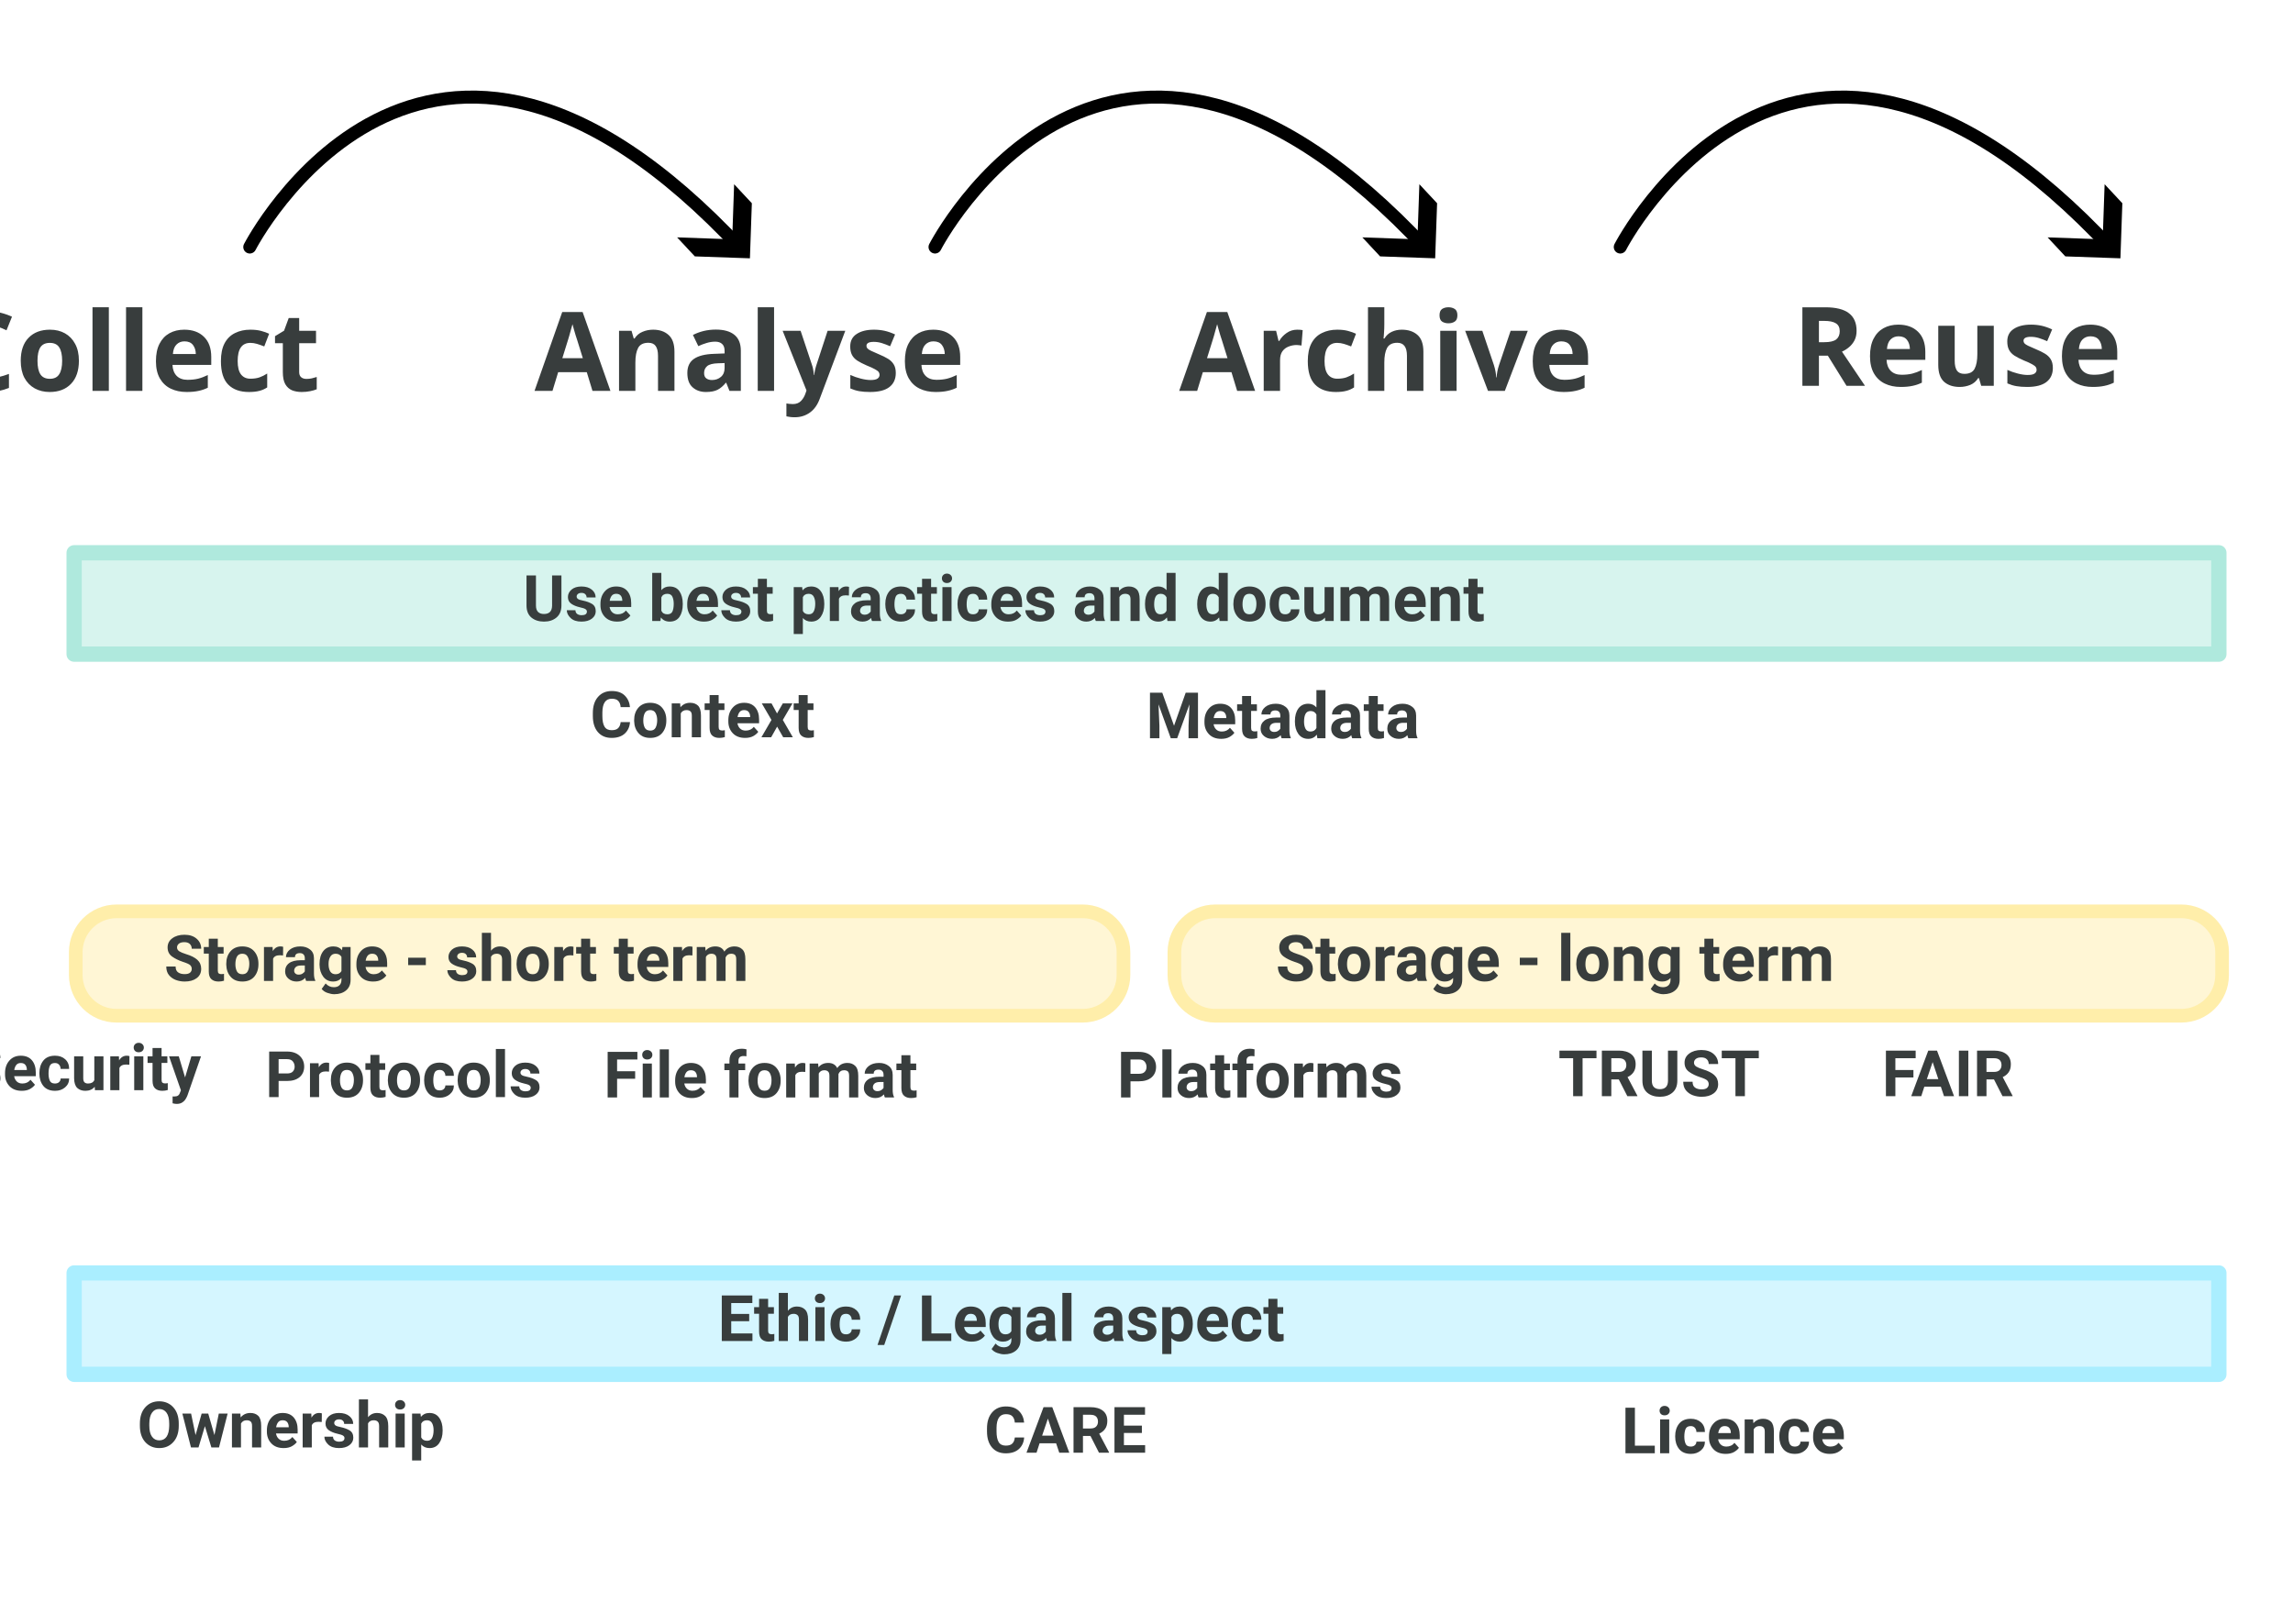
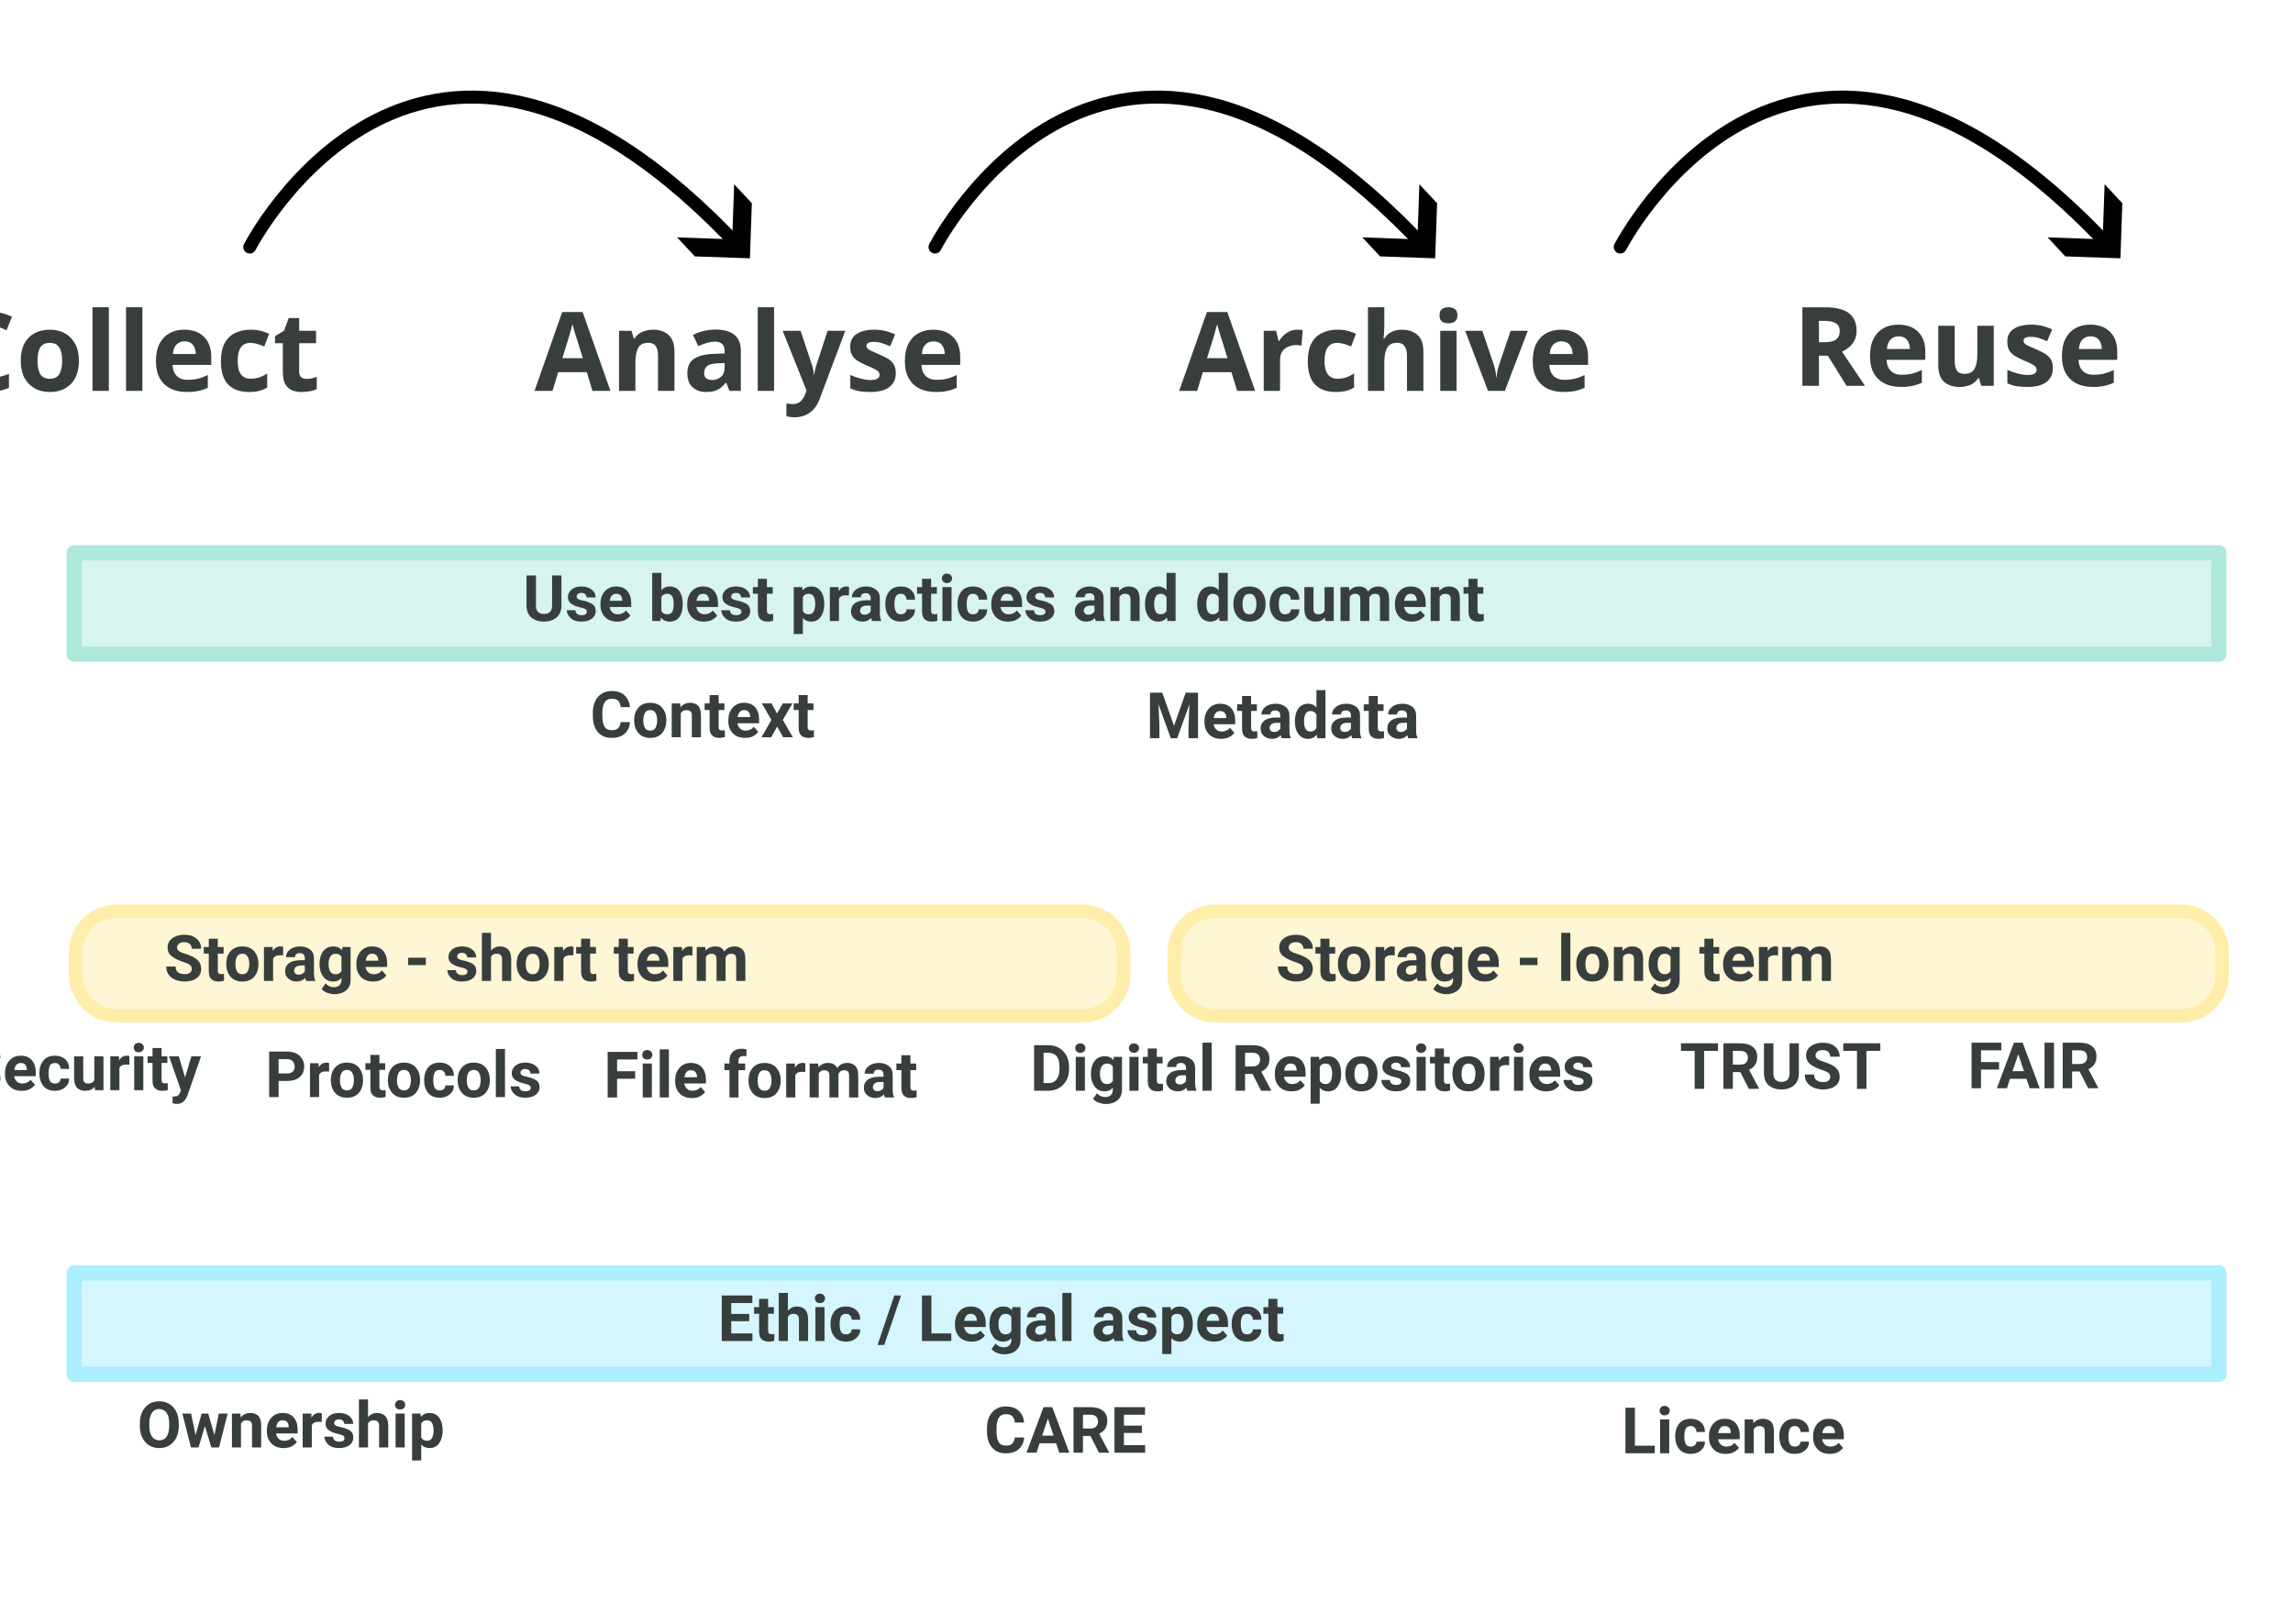
<svg xmlns="http://www.w3.org/2000/svg" width="353mm" height="250mm" viewBox="0 0 353 250" version="1.1" id="svg1">
  <defs id="defs1">
    <rect x="-1178.52" y="640.246" width="934.458" height="565.021" id="rect5" />
    <marker style="overflow:visible" id="ArrowWideHeavy" refX="0" refY="0" orient="auto-start-reverse" markerWidth="1" markerHeight="1" viewBox="0 0 1 1" preserveAspectRatio="xMidYMid">
      <path style="fill:context-stroke;fill-rule:evenodd;stroke:none" d="m 1,0 -3,3 h -2 l 3,-3 -3,-3 h 2 z" id="path3" />
    </marker>
    <marker style="overflow:visible" id="ArrowWideHeavy-4" refX="0" refY="0" orient="auto-start-reverse" markerWidth="1" markerHeight="1" viewBox="0 0 1 1" preserveAspectRatio="xMidYMid">
      <path style="fill:context-stroke;fill-rule:evenodd;stroke:none" d="m 1,0 -3,3 h -2 l 3,-3 -3,-3 h 2 z" id="path3-9" />
    </marker>
    <marker style="overflow:visible" id="ArrowWideHeavy-5" refX="0" refY="0" orient="auto-start-reverse" markerWidth="1" markerHeight="1" viewBox="0 0 1 1" preserveAspectRatio="xMidYMid">
      <path style="fill:context-stroke;fill-rule:evenodd;stroke:none" d="m 1,0 -3,3 h -2 l 3,-3 -3,-3 h 2 z" id="path3-7" />
    </marker>
  </defs>
  <g id="layer1">
    <g id="g8" transform="translate(0.7483529)">
      <text xml:space="preserve" style="font-weight:bold;font-size:9.878px;line-height:1.85;font-family:Roboto;-inkscape-font-specification:'Roboto, Bold';text-align:end;writing-mode:lr-tb;direction:ltr;text-anchor:end;fill:#383d3d;fill-opacity:1;stroke-width:1.4;stroke-linecap:round;stroke-linejoin:round" x="65.767" y="60.187" id="text1">
        <tspan id="tspan1" style="font-style:normal;font-variant:normal;font-weight:bold;font-stretch:normal;font-size:16.933px;font-family:Sans;-inkscape-font-specification:'Sans, Bold';font-variant-ligatures:normal;font-variant-caps:normal;font-variant-numeric:normal;font-variant-east-asian:normal;fill:#383d3d;fill-opacity:1;stroke-width:1.4" x="70.17" y="60.187">Collect </tspan>
      </text>
      <text xml:space="preserve" style="font-weight:bold;font-size:9.878px;line-height:1.85;font-family:Roboto;-inkscape-font-specification:'Roboto, Bold';text-align:end;writing-mode:lr-tb;direction:ltr;text-anchor:end;fill:#383d3d;fill-opacity:1;stroke-width:1.4;stroke-linecap:round;stroke-linejoin:round" x="165.015" y="60.187" id="text1-8">
        <tspan id="tspan1-7" style="font-style:normal;font-variant:normal;font-weight:bold;font-stretch:normal;font-size:16.933px;font-family:Sans;-inkscape-font-specification:'Sans, Bold';font-variant-ligatures:normal;font-variant-caps:normal;font-variant-numeric:normal;font-variant-east-asian:normal;fill:#383d3d;fill-opacity:1;stroke-width:1.4" x="169.418" y="60.187">Analyse </tspan>
      </text>
      <text xml:space="preserve" style="font-weight:bold;font-size:9.878px;line-height:1.85;font-family:Roboto;-inkscape-font-specification:'Roboto, Bold';text-align:end;writing-mode:lr-tb;direction:ltr;text-anchor:end;fill:#383d3d;fill-opacity:1;stroke-width:1.4;stroke-linecap:round;stroke-linejoin:round" x="261.672" y="60.187" id="text1-8-1">
        <tspan id="tspan1-7-0" style="font-style:normal;font-variant:normal;font-weight:bold;font-stretch:normal;font-size:16.933px;font-family:Sans;-inkscape-font-specification:'Sans, Bold';font-variant-ligatures:normal;font-variant-caps:normal;font-variant-numeric:normal;font-variant-east-asian:normal;fill:#383d3d;fill-opacity:1;stroke-width:1.4" x="261.672" y="60.187">Archive</tspan>
      </text>
      <text xml:space="preserve" style="font-weight:bold;font-size:9.878px;line-height:1.85;font-family:Roboto;-inkscape-font-specification:'Roboto, Bold';text-align:end;writing-mode:lr-tb;direction:ltr;text-anchor:end;fill:#383d3d;fill-opacity:1;stroke-width:1.4;stroke-linecap:round;stroke-linejoin:round" x="343.14" y="59.408" id="text1-8-1-8">
        <tspan id="tspan1-7-0-6" style="font-style:normal;font-variant:normal;font-weight:bold;font-stretch:normal;font-size:16.933px;font-family:Sans;-inkscape-font-specification:'Sans, Bold';font-variant-ligatures:normal;font-variant-caps:normal;font-variant-numeric:normal;font-variant-east-asian:normal;fill:#383d3d;fill-opacity:1;stroke-width:1.4" x="343.14" y="59.408">Reuse</tspan>
      </text>
      <path style="fill:none;fill-opacity:1;stroke:#000000;stroke-width:2;stroke-linecap:round;stroke-linejoin:round;stroke-dasharray:none;marker-end:url(#ArrowWideHeavy)" d="m 37.704,38.036 c 0,0 26.759,-52.135 75.632,0.276" id="path2" />
      <path style="fill:none;fill-opacity:1;stroke:#000000;stroke-width:2;stroke-linecap:round;stroke-linejoin:round;stroke-dasharray:none;marker-end:url(#ArrowWideHeavy-4)" d="m 143.196,38.036 c 0,0 26.759,-52.135 75.632,0.276" id="path2-5" />
      <path style="fill:none;fill-opacity:1;stroke:#000000;stroke-width:2;stroke-linecap:round;stroke-linejoin:round;stroke-dasharray:none;marker-end:url(#ArrowWideHeavy-5)" d="m 248.687,38.036 c 0,0 26.759,-52.135 75.632,0.276" id="path2-1" />
    </g>
    <g id="g13">
      <text xml:space="preserve" style="font-style:normal;font-variant:normal;font-weight:bold;font-stretch:normal;font-size:9.878px;line-height:1.85;font-family:Roboto;-inkscape-font-specification:'Roboto, Bold';font-variant-ligatures:normal;font-variant-caps:normal;font-variant-numeric:normal;font-variant-east-asian:normal;text-align:end;writing-mode:lr-tb;direction:ltr;text-anchor:end;fill:#383d3d;fill-opacity:1;stroke-width:1.082;stroke-linecap:round;stroke-linejoin:round" x="53.109" y="167.87" id="text1-8-1-9-6">
        <tspan id="tspan1-7-0-0-4" style="font-style:normal;font-variant:normal;font-weight:bold;font-stretch:normal;font-size:9.878px;font-family:Roboto;-inkscape-font-specification:'Roboto, Bold';font-variant-ligatures:normal;font-variant-caps:normal;font-variant-numeric:normal;font-variant-east-asian:normal;fill:#383d3d;fill-opacity:1;stroke-width:1.082" x="53.109" y="167.87">Security</tspan>
        <tspan style="font-style:normal;font-variant:normal;font-weight:bold;font-stretch:normal;font-size:9.878px;font-family:Roboto;-inkscape-font-specification:'Roboto, Bold';font-variant-ligatures:normal;font-variant-caps:normal;font-variant-numeric:normal;font-variant-east-asian:normal;fill:#383d3d;fill-opacity:1;stroke-width:1.082" x="53.109" y="186.144" id="tspan4" />
      </text>
      <text xml:space="preserve" style="font-style:normal;font-variant:normal;font-weight:bold;font-stretch:normal;font-size:9.878px;line-height:1.85;font-family:Roboto;-inkscape-font-specification:'Roboto, Bold';font-variant-ligatures:normal;font-variant-caps:normal;font-variant-numeric:normal;font-variant-east-asian:normal;text-align:end;writing-mode:lr-tb;direction:ltr;text-anchor:end;fill:#383d3d;fill-opacity:1;stroke-width:1.082;stroke-linecap:round;stroke-linejoin:round" x="105.568" y="168.934" id="text1-8-1-9-6-38">
        <tspan id="tspan1-7-0-0-4-5" style="font-style:normal;font-variant:normal;font-weight:bold;font-stretch:normal;font-size:9.878px;font-family:Roboto;-inkscape-font-specification:'Roboto, Bold';font-variant-ligatures:normal;font-variant-caps:normal;font-variant-numeric:normal;font-variant-east-asian:normal;fill:#383d3d;fill-opacity:1;stroke-width:1.082" x="105.568" y="168.934">Protocols</tspan>
        <tspan style="font-style:normal;font-variant:normal;font-weight:bold;font-stretch:normal;font-size:9.878px;font-family:Roboto;-inkscape-font-specification:'Roboto, Bold';font-variant-ligatures:normal;font-variant-caps:normal;font-variant-numeric:normal;font-variant-east-asian:normal;fill:#383d3d;fill-opacity:1;stroke-width:1.082" x="105.568" y="187.208" id="tspan4-2" />
      </text>
      <text xml:space="preserve" style="font-style:normal;font-variant:normal;font-weight:bold;font-stretch:normal;font-size:9.878px;line-height:1.85;font-family:Roboto;-inkscape-font-specification:'Roboto, Bold';font-variant-ligatures:normal;font-variant-caps:normal;font-variant-numeric:normal;font-variant-east-asian:normal;text-align:end;writing-mode:lr-tb;direction:ltr;text-anchor:end;fill:#383d3d;fill-opacity:1;stroke-width:1.082;stroke-linecap:round;stroke-linejoin:round" x="163.433" y="168.984" id="text1-8-1-9-6-38-8">
        <tspan id="tspan1-7-0-0-4-5-9" style="font-style:normal;font-variant:normal;font-weight:bold;font-stretch:normal;font-size:9.878px;font-family:Roboto;-inkscape-font-specification:'Roboto, Bold';font-variant-ligatures:normal;font-variant-caps:normal;font-variant-numeric:normal;font-variant-east-asian:normal;fill:#383d3d;fill-opacity:1;stroke-width:1.082" x="163.433" y="168.984">File format</tspan>
        <tspan style="font-style:normal;font-variant:normal;font-weight:bold;font-stretch:normal;font-size:9.878px;font-family:Roboto;-inkscape-font-specification:'Roboto, Bold';font-variant-ligatures:normal;font-variant-caps:normal;font-variant-numeric:normal;font-variant-east-asian:normal;fill:#383d3d;fill-opacity:1;stroke-width:1.082" x="163.433" y="187.258" id="tspan4-2-0" />
      </text>
    </g>
    <g id="g6" transform="translate(-2.956937,9.626806)">
      <text xml:space="preserve" style="font-style:normal;font-variant:normal;font-weight:bold;font-stretch:normal;font-size:9.878px;line-height:1.85;font-family:Roboto;-inkscape-font-specification:'Roboto, Bold';font-variant-ligatures:normal;font-variant-caps:normal;font-variant-numeric:normal;font-variant-east-asian:normal;text-align:end;writing-mode:lr-tb;direction:ltr;text-anchor:end;fill:#383d3d;fill-opacity:1;stroke-width:1.082;stroke-linecap:round;stroke-linejoin:round" x="243.635" y="104.046" id="text1-8-1-9-6-3-3">
        <tspan id="tspan1-7-0-0-4-7-4" style="font-style:normal;font-variant:normal;font-weight:bold;font-stretch:normal;font-size:9.878px;font-family:Roboto;-inkscape-font-specification:'Roboto, Bold';font-variant-ligatures:normal;font-variant-caps:normal;font-variant-numeric:normal;font-variant-east-asian:normal;fill:#383d3d;fill-opacity:1;stroke-width:1.082" x="243.635" y="104.046">Metadata</tspan>
        <tspan style="font-style:normal;font-variant:normal;font-weight:bold;font-stretch:normal;font-size:9.878px;font-family:Roboto;-inkscape-font-specification:'Roboto, Bold';font-variant-ligatures:normal;font-variant-caps:normal;font-variant-numeric:normal;font-variant-east-asian:normal;fill:#383d3d;fill-opacity:1;stroke-width:1.082" x="243.635" y="122.319" id="tspan4-72-6" />
      </text>
      <text xml:space="preserve" style="font-style:normal;font-variant:normal;font-weight:bold;font-stretch:normal;font-size:9.878px;line-height:1.85;font-family:Roboto;-inkscape-font-specification:'Roboto, Bold';font-variant-ligatures:normal;font-variant-caps:normal;font-variant-numeric:normal;font-variant-east-asian:normal;text-align:end;writing-mode:lr-tb;direction:ltr;text-anchor:end;fill:#383d3d;fill-opacity:1;stroke-width:1.082;stroke-linecap:round;stroke-linejoin:round" x="150.57" y="103.903" id="text1-8-1-9-6-3-0">
        <tspan id="tspan1-7-0-0-4-7-2" style="font-style:normal;font-variant:normal;font-weight:bold;font-stretch:normal;font-size:9.878px;font-family:Roboto;-inkscape-font-specification:'Roboto, Bold';font-variant-ligatures:normal;font-variant-caps:normal;font-variant-numeric:normal;font-variant-east-asian:normal;fill:#383d3d;fill-opacity:1;stroke-width:1.082" x="150.57" y="103.903">Context</tspan>
        <tspan style="font-style:normal;font-variant:normal;font-weight:bold;font-stretch:normal;font-size:9.878px;font-family:Roboto;-inkscape-font-specification:'Roboto, Bold';font-variant-ligatures:normal;font-variant-caps:normal;font-variant-numeric:normal;font-variant-east-asian:normal;fill:#383d3d;fill-opacity:1;stroke-width:1.082" x="150.57" y="122.177" id="tspan4-72-9" />
      </text>
    </g>
    <g id="g10">
      <rect style="fill:#d7f4ee;fill-opacity:1;stroke:#afe9dd;stroke-width:2.35;stroke-linecap:round;stroke-linejoin:round;stroke-dasharray:none" id="rect4" width="330.174" height="15.609" x="11.413" y="85.116" ry="7.804" rx="0" />
      <text xml:space="preserve" style="font-style:normal;font-variant:normal;font-weight:bold;font-stretch:normal;font-size:9.878px;line-height:1.85;font-family:Roboto;-inkscape-font-specification:'Roboto, Bold';font-variant-ligatures:normal;font-variant-caps:normal;font-variant-numeric:normal;font-variant-east-asian:normal;text-align:end;writing-mode:lr-tb;direction:ltr;text-anchor:end;fill:#383d3d;fill-opacity:1;stroke-width:1.082;stroke-linecap:round;stroke-linejoin:round" x="250.738" y="95.622" id="text1-8-1-9-6-3-0-8">
        <tspan id="tspan1-7-0-0-4-7-2-5" style="font-style:normal;font-variant:normal;font-weight:bold;font-stretch:normal;font-size:9.878px;font-family:Roboto;-inkscape-font-specification:'Roboto, Bold';font-variant-ligatures:normal;font-variant-caps:normal;font-variant-numeric:normal;font-variant-east-asian:normal;fill:#383d3d;fill-opacity:1;stroke-width:1.082" x="250.738" y="95.622">Use best practices and document</tspan>
        <tspan style="font-style:normal;font-variant:normal;font-weight:bold;font-stretch:normal;font-size:9.878px;font-family:Roboto;-inkscape-font-specification:'Roboto, Bold';font-variant-ligatures:normal;font-variant-caps:normal;font-variant-numeric:normal;font-variant-east-asian:normal;fill:#383d3d;fill-opacity:1;stroke-width:1.082" x="250.738" y="113.896" id="tspan4-72-9-8" />
      </text>
    </g>
    <g id="g11">
      <rect style="fill:#fff6d5;fill-opacity:1;stroke:#ffeeaa;stroke-width:2.103;stroke-linecap:round;stroke-linejoin:round;stroke-dasharray:none" id="rect4-1" width="161.289" height="16.072" x="11.664" y="140.331" ry="6.277" rx="6.277" />
      <text xml:space="preserve" style="font-style:normal;font-variant:normal;font-weight:bold;font-stretch:normal;font-size:9.878px;line-height:1.85;font-family:Roboto;-inkscape-font-specification:'Roboto, Bold';font-variant-ligatures:normal;font-variant-caps:normal;font-variant-numeric:normal;font-variant-east-asian:normal;text-align:end;writing-mode:lr-tb;direction:ltr;text-anchor:end;fill:#383d3d;fill-opacity:1;stroke-width:1.082;stroke-linecap:round;stroke-linejoin:round" x="137.421" y="151.044" id="text1-8-1-9-6-6">
        <tspan id="tspan1-7-0-0-4-0" style="font-style:normal;font-variant:normal;font-weight:bold;font-stretch:normal;font-size:9.878px;font-family:Roboto;-inkscape-font-specification:'Roboto, Bold';font-variant-ligatures:normal;font-variant-caps:normal;font-variant-numeric:normal;font-variant-east-asian:normal;fill:#383d3d;fill-opacity:1;stroke-width:1.082" x="137.421" y="151.044">Storage - short term</tspan>
        <tspan style="font-style:normal;font-variant:normal;font-weight:bold;font-stretch:normal;font-size:9.878px;font-family:Roboto;-inkscape-font-specification:'Roboto, Bold';font-variant-ligatures:normal;font-variant-caps:normal;font-variant-numeric:normal;font-variant-east-asian:normal;fill:#383d3d;fill-opacity:1;stroke-width:1.082" x="137.421" y="169.318" id="tspan4-7" />
      </text>
    </g>
    <g id="g9">
      <rect style="fill:#d5f6ff;fill-opacity:1;stroke:#aaeeff;stroke-width:2.35;stroke-linecap:round;stroke-linejoin:round;stroke-dasharray:none" id="rect4-3" width="330.174" height="15.609" x="11.413" y="196.01" ry="7.804" rx="0" />
      <text xml:space="preserve" style="font-style:normal;font-variant:normal;font-weight:bold;font-stretch:normal;font-size:9.878px;line-height:1.85;font-family:Roboto;-inkscape-font-specification:'Roboto, Bold';font-variant-ligatures:normal;font-variant-caps:normal;font-variant-numeric:normal;font-variant-east-asian:normal;text-align:end;writing-mode:lr-tb;direction:ltr;text-anchor:end;fill:#383d3d;fill-opacity:1;stroke-width:1.082;stroke-linecap:round;stroke-linejoin:round" x="219.928" y="206.491" id="text1-8-1-9-6-6-4">
        <tspan id="tspan1-7-0-0-4-0-1" style="font-style:normal;font-variant:normal;font-weight:bold;font-stretch:normal;font-size:9.878px;font-family:Roboto;-inkscape-font-specification:'Roboto, Bold';font-variant-ligatures:normal;font-variant-caps:normal;font-variant-numeric:normal;font-variant-east-asian:normal;fill:#383d3d;fill-opacity:1;stroke-width:1.082" x="219.928" y="206.491">Ethic / Legal aspect</tspan>
        <tspan style="font-style:normal;font-variant:normal;font-weight:bold;font-stretch:normal;font-size:9.878px;font-family:Roboto;-inkscape-font-specification:'Roboto, Bold';font-variant-ligatures:normal;font-variant-caps:normal;font-variant-numeric:normal;font-variant-east-asian:normal;fill:#383d3d;fill-opacity:1;stroke-width:1.082" x="219.928" y="224.765" id="tspan4-7-5" />
      </text>
    </g>
    <g id="g12">
      <rect style="fill:#fff6d5;fill-opacity:1;stroke:#ffeeaa;stroke-width:2.103;stroke-linecap:round;stroke-linejoin:round;stroke-dasharray:none" id="rect4-1-7" width="161.289" height="16.072" x="180.796" y="140.331" ry="6.277" rx="6.277" />
      <text xml:space="preserve" style="font-style:normal;font-variant:normal;font-weight:bold;font-stretch:normal;font-size:9.878px;line-height:1.85;font-family:Roboto;-inkscape-font-specification:'Roboto, Bold';font-variant-ligatures:normal;font-variant-caps:normal;font-variant-numeric:normal;font-variant-east-asian:normal;text-align:end;writing-mode:lr-tb;direction:ltr;text-anchor:end;fill:#383d3d;fill-opacity:1;stroke-width:1.082;stroke-linecap:round;stroke-linejoin:round" x="304.549" y="151.044" id="text1-8-1-9-6-6-1">
        <tspan id="tspan1-7-0-0-4-0-7" style="font-style:normal;font-variant:normal;font-weight:bold;font-stretch:normal;font-size:9.878px;font-family:Roboto;-inkscape-font-specification:'Roboto, Bold';font-variant-ligatures:normal;font-variant-caps:normal;font-variant-numeric:normal;font-variant-east-asian:normal;fill:#383d3d;fill-opacity:1;stroke-width:1.082" x="304.549" y="151.044">Storage - long term</tspan>
        <tspan style="font-style:normal;font-variant:normal;font-weight:bold;font-stretch:normal;font-size:9.878px;font-family:Roboto;-inkscape-font-specification:'Roboto, Bold';font-variant-ligatures:normal;font-variant-caps:normal;font-variant-numeric:normal;font-variant-east-asian:normal;fill:#383d3d;fill-opacity:1;stroke-width:1.082" x="304.549" y="169.318" id="tspan4-7-0" />
      </text>
    </g>
    <g id="g15">
      <text xml:space="preserve" style="font-style:normal;font-variant:normal;font-weight:bold;font-stretch:normal;font-size:9.878px;line-height:1.85;font-family:Roboto;-inkscape-font-specification:'Roboto, Bold';font-variant-ligatures:normal;font-variant-caps:normal;font-variant-numeric:normal;font-variant-east-asian:normal;text-align:end;writing-mode:lr-tb;direction:ltr;text-anchor:end;fill:#383d3d;fill-opacity:1;stroke-width:1.082;stroke-linecap:round;stroke-linejoin:round" x="90.608" y="222.881" id="text1-8-1-9-6-3-0-9">
        <tspan id="tspan1-7-0-0-4-7-2-7" style="font-style:normal;font-variant:normal;font-weight:bold;font-stretch:normal;font-size:9.878px;font-family:Roboto;-inkscape-font-specification:'Roboto, Bold';font-variant-ligatures:normal;font-variant-caps:normal;font-variant-numeric:normal;font-variant-east-asian:normal;fill:#383d3d;fill-opacity:1;stroke-width:1.082" x="90.608" y="222.881">Ownership</tspan>
        <tspan style="font-style:normal;font-variant:normal;font-weight:bold;font-stretch:normal;font-size:9.878px;font-family:Roboto;-inkscape-font-specification:'Roboto, Bold';font-variant-ligatures:normal;font-variant-caps:normal;font-variant-numeric:normal;font-variant-east-asian:normal;fill:#383d3d;fill-opacity:1;stroke-width:1.082" x="90.608" y="241.154" id="tspan4-72-9-5" />
      </text>
      <text xml:space="preserve" style="font-style:normal;font-variant:normal;font-weight:bold;font-stretch:normal;font-size:9.878px;line-height:1.85;font-family:Roboto;-inkscape-font-specification:'Roboto, Bold';font-variant-ligatures:normal;font-variant-caps:normal;font-variant-numeric:normal;font-variant-east-asian:normal;text-align:end;writing-mode:lr-tb;direction:ltr;text-anchor:end;fill:#383d3d;fill-opacity:1;stroke-width:1.082;stroke-linecap:round;stroke-linejoin:round" x="306.241" y="223.778" id="text1-8-1-9-6-3-0-9-4">
        <tspan id="tspan1-7-0-0-4-7-2-7-4" style="font-style:normal;font-variant:normal;font-weight:bold;font-stretch:normal;font-size:9.878px;font-family:Roboto;-inkscape-font-specification:'Roboto, Bold';font-variant-ligatures:normal;font-variant-caps:normal;font-variant-numeric:normal;font-variant-east-asian:normal;fill:#383d3d;fill-opacity:1;stroke-width:1.082" x="306.241" y="223.778">Licence</tspan>
        <tspan style="font-style:normal;font-variant:normal;font-weight:bold;font-stretch:normal;font-size:9.878px;font-family:Roboto;-inkscape-font-specification:'Roboto, Bold';font-variant-ligatures:normal;font-variant-caps:normal;font-variant-numeric:normal;font-variant-east-asian:normal;fill:#383d3d;fill-opacity:1;stroke-width:1.082" x="306.241" y="242.052" id="tspan4-72-9-5-3" />
      </text>
      <text xml:space="preserve" style="font-style:normal;font-variant:normal;font-weight:bold;font-stretch:normal;font-size:9.878px;line-height:1.85;font-family:Roboto;-inkscape-font-specification:'Roboto, Bold';font-variant-ligatures:normal;font-variant-caps:normal;font-variant-numeric:normal;font-variant-east-asian:normal;text-align:end;writing-mode:lr-tb;direction:ltr;text-anchor:end;fill:#383d3d;fill-opacity:1;stroke-width:1.082;stroke-linecap:round;stroke-linejoin:round" x="193.722" y="223.693" id="text1-8-1-9-0">
        <tspan id="tspan1-7-0-0-6" style="font-style:normal;font-variant:normal;font-weight:bold;font-stretch:normal;font-size:9.878px;font-family:Roboto;-inkscape-font-specification:'Roboto, Bold';font-variant-ligatures:normal;font-variant-caps:normal;font-variant-numeric:normal;font-variant-east-asian:normal;fill:#383d3d;fill-opacity:1;stroke-width:1.082" x="193.722" y="223.693">CARE</tspan>
      </text>
    </g>
-     <g id="g14" transform="translate(0,0.6837089)">
-       <text xml:space="preserve" style="font-style:normal;font-variant:normal;font-weight:bold;font-stretch:normal;font-size:9.878px;line-height:1.85;font-family:Roboto;-inkscape-font-specification:'Roboto, Bold';font-variant-ligatures:normal;font-variant-caps:normal;font-variant-numeric:normal;font-variant-east-asian:normal;text-align:end;writing-mode:lr-tb;direction:ltr;text-anchor:end;fill:#383d3d;fill-opacity:1;stroke-width:1.082;stroke-linecap:round;stroke-linejoin:round" x="327.255" y="168.105" id="text1-8-1-9">
-         <tspan id="tspan1-7-0-0" style="font-style:normal;font-variant:normal;font-weight:bold;font-stretch:normal;font-size:9.878px;font-family:Roboto;-inkscape-font-specification:'Roboto, Bold';font-variant-ligatures:normal;font-variant-caps:normal;font-variant-numeric:normal;font-variant-east-asian:normal;fill:#383d3d;fill-opacity:1;stroke-width:1.082" x="327.255" y="168.105">FAIR</tspan>
+     <g id="g1" transform="translate(0,-0.7818671)">
+       <text xml:space="preserve" style="font-style:normal;font-variant:normal;font-weight:bold;font-stretch:normal;font-size:9.878px;line-height:1.85;font-family:Roboto;-inkscape-font-specification:'Roboto, Bold';font-variant-ligatures:normal;font-variant-caps:normal;font-variant-numeric:normal;font-variant-east-asian:normal;text-align:end;writing-mode:lr-tb;direction:ltr;text-anchor:end;fill:#383d3d;fill-opacity:1;stroke-width:1.082;stroke-linecap:round;stroke-linejoin:round" x="340.442" y="168.351" id="text1-8-1-9">
+         <tspan id="tspan1-7-0-0" style="font-style:normal;font-variant:normal;font-weight:bold;font-stretch:normal;font-size:9.878px;font-family:Roboto;-inkscape-font-specification:'Roboto, Bold';font-variant-ligatures:normal;font-variant-caps:normal;font-variant-numeric:normal;font-variant-east-asian:normal;fill:#383d3d;fill-opacity:1;stroke-width:1.082" x="340.442" y="168.351">FAIR</tspan>
      </text>
-       <text xml:space="preserve" style="font-style:normal;font-variant:normal;font-weight:bold;font-stretch:normal;font-size:9.878px;line-height:1.85;font-family:Roboto;-inkscape-font-specification:'Roboto, Bold';font-variant-ligatures:normal;font-variant-caps:normal;font-variant-numeric:normal;font-variant-east-asian:normal;text-align:end;writing-mode:lr-tb;direction:ltr;text-anchor:end;fill:#383d3d;fill-opacity:1;stroke-width:1.082;stroke-linecap:round;stroke-linejoin:round" x="238.092" y="168.301" id="text1-8-1-9-6-3-6">
-         <tspan id="tspan1-7-0-0-4-7-0" style="font-style:normal;font-variant:normal;font-weight:bold;font-stretch:normal;font-size:9.878px;font-family:Roboto;-inkscape-font-specification:'Roboto, Bold';font-variant-ligatures:normal;font-variant-caps:normal;font-variant-numeric:normal;font-variant-east-asian:normal;fill:#383d3d;fill-opacity:1;stroke-width:1.082" x="238.092" y="168.301">Platforms</tspan>
-         <tspan style="font-style:normal;font-variant:normal;font-weight:bold;font-stretch:normal;font-size:9.878px;font-family:Roboto;-inkscape-font-specification:'Roboto, Bold';font-variant-ligatures:normal;font-variant-caps:normal;font-variant-numeric:normal;font-variant-east-asian:normal;fill:#383d3d;fill-opacity:1;stroke-width:1.082" x="238.092" y="186.574" id="tspan4-72-4" />
+       <text xml:space="preserve" style="font-style:normal;font-variant:normal;font-weight:bold;font-stretch:normal;font-size:9.878px;line-height:1.85;font-family:Roboto;-inkscape-font-specification:'Roboto, Bold';font-variant-ligatures:normal;font-variant-caps:normal;font-variant-numeric:normal;font-variant-east-asian:normal;text-align:end;writing-mode:lr-tb;direction:ltr;text-anchor:end;fill:#383d3d;fill-opacity:1;stroke-width:1.082;stroke-linecap:round;stroke-linejoin:round" x="267.652" y="168.736" id="text1-8-1-9-6-3-6">
+         <tspan id="tspan1-7-0-0-4-7-0" style="font-style:normal;font-variant:normal;font-weight:bold;font-stretch:normal;font-size:9.878px;font-family:Roboto;-inkscape-font-specification:'Roboto, Bold';font-variant-ligatures:normal;font-variant-caps:normal;font-variant-numeric:normal;font-variant-east-asian:normal;fill:#383d3d;fill-opacity:1;stroke-width:1.082" x="267.652" y="168.736">Digital Repositories</tspan>
+         <tspan style="font-style:normal;font-variant:normal;font-weight:bold;font-stretch:normal;font-size:9.878px;font-family:Roboto;-inkscape-font-specification:'Roboto, Bold';font-variant-ligatures:normal;font-variant-caps:normal;font-variant-numeric:normal;font-variant-east-asian:normal;fill:#383d3d;fill-opacity:1;stroke-width:1.082" x="267.652" y="187.01" id="tspan4-72-4" />
      </text>
-       <text xml:space="preserve" style="font-style:normal;font-variant:normal;font-weight:bold;font-stretch:normal;font-size:9.878px;line-height:1.85;font-family:Roboto;-inkscape-font-specification:'Roboto, Bold';font-variant-ligatures:normal;font-variant-caps:normal;font-variant-numeric:normal;font-variant-east-asian:normal;text-align:end;writing-mode:lr-tb;direction:ltr;text-anchor:end;fill:#383d3d;fill-opacity:1;stroke-width:1.082;stroke-linecap:round;stroke-linejoin:round" x="288.189" y="168.105" id="text1-8-1-9-0-5">
-         <tspan id="tspan1-7-0-0-6-8" style="font-style:normal;font-variant:normal;font-weight:bold;font-stretch:normal;font-size:9.878px;font-family:Roboto;-inkscape-font-specification:'Roboto, Bold';font-variant-ligatures:normal;font-variant-caps:normal;font-variant-numeric:normal;font-variant-east-asian:normal;fill:#383d3d;fill-opacity:1;stroke-width:1.082" x="288.189" y="168.105">TRUST</tspan>
+       <text xml:space="preserve" style="font-style:normal;font-variant:normal;font-weight:bold;font-stretch:normal;font-size:9.878px;line-height:1.85;font-family:Roboto;-inkscape-font-specification:'Roboto, Bold';font-variant-ligatures:normal;font-variant-caps:normal;font-variant-numeric:normal;font-variant-east-asian:normal;text-align:end;writing-mode:lr-tb;direction:ltr;text-anchor:end;fill:#383d3d;fill-opacity:1;stroke-width:1.082;stroke-linecap:round;stroke-linejoin:round" x="306.898" y="168.447" id="text1-8-1-9-0-5">
+         <tspan id="tspan1-7-0-0-6-8" style="font-style:normal;font-variant:normal;font-weight:bold;font-stretch:normal;font-size:9.878px;font-family:Roboto;-inkscape-font-specification:'Roboto, Bold';font-variant-ligatures:normal;font-variant-caps:normal;font-variant-numeric:normal;font-variant-east-asian:normal;fill:#383d3d;fill-opacity:1;stroke-width:1.082" x="306.898" y="168.447">TRUST</tspan>
      </text>
    </g>
    <text xml:space="preserve" transform="scale(0.2645833)" id="text4" style="font-style:normal;font-variant:normal;font-weight:bold;font-stretch:normal;font-size:50.667px;line-height:1.85;font-family:Sans;-inkscape-font-specification:'Sans, Bold';font-variant-ligatures:normal;font-variant-caps:normal;font-variant-numeric:normal;font-variant-east-asian:normal;text-align:end;writing-mode:lr-tb;direction:ltr;white-space:pre;shape-inside:url(#rect5);display:inline;fill:#d7f4ee;fill-opacity:1;stroke:#afe9dd;stroke-width:7.559;stroke-linecap:round;stroke-linejoin:round;stroke-dasharray:none" />
  </g>
</svg>
